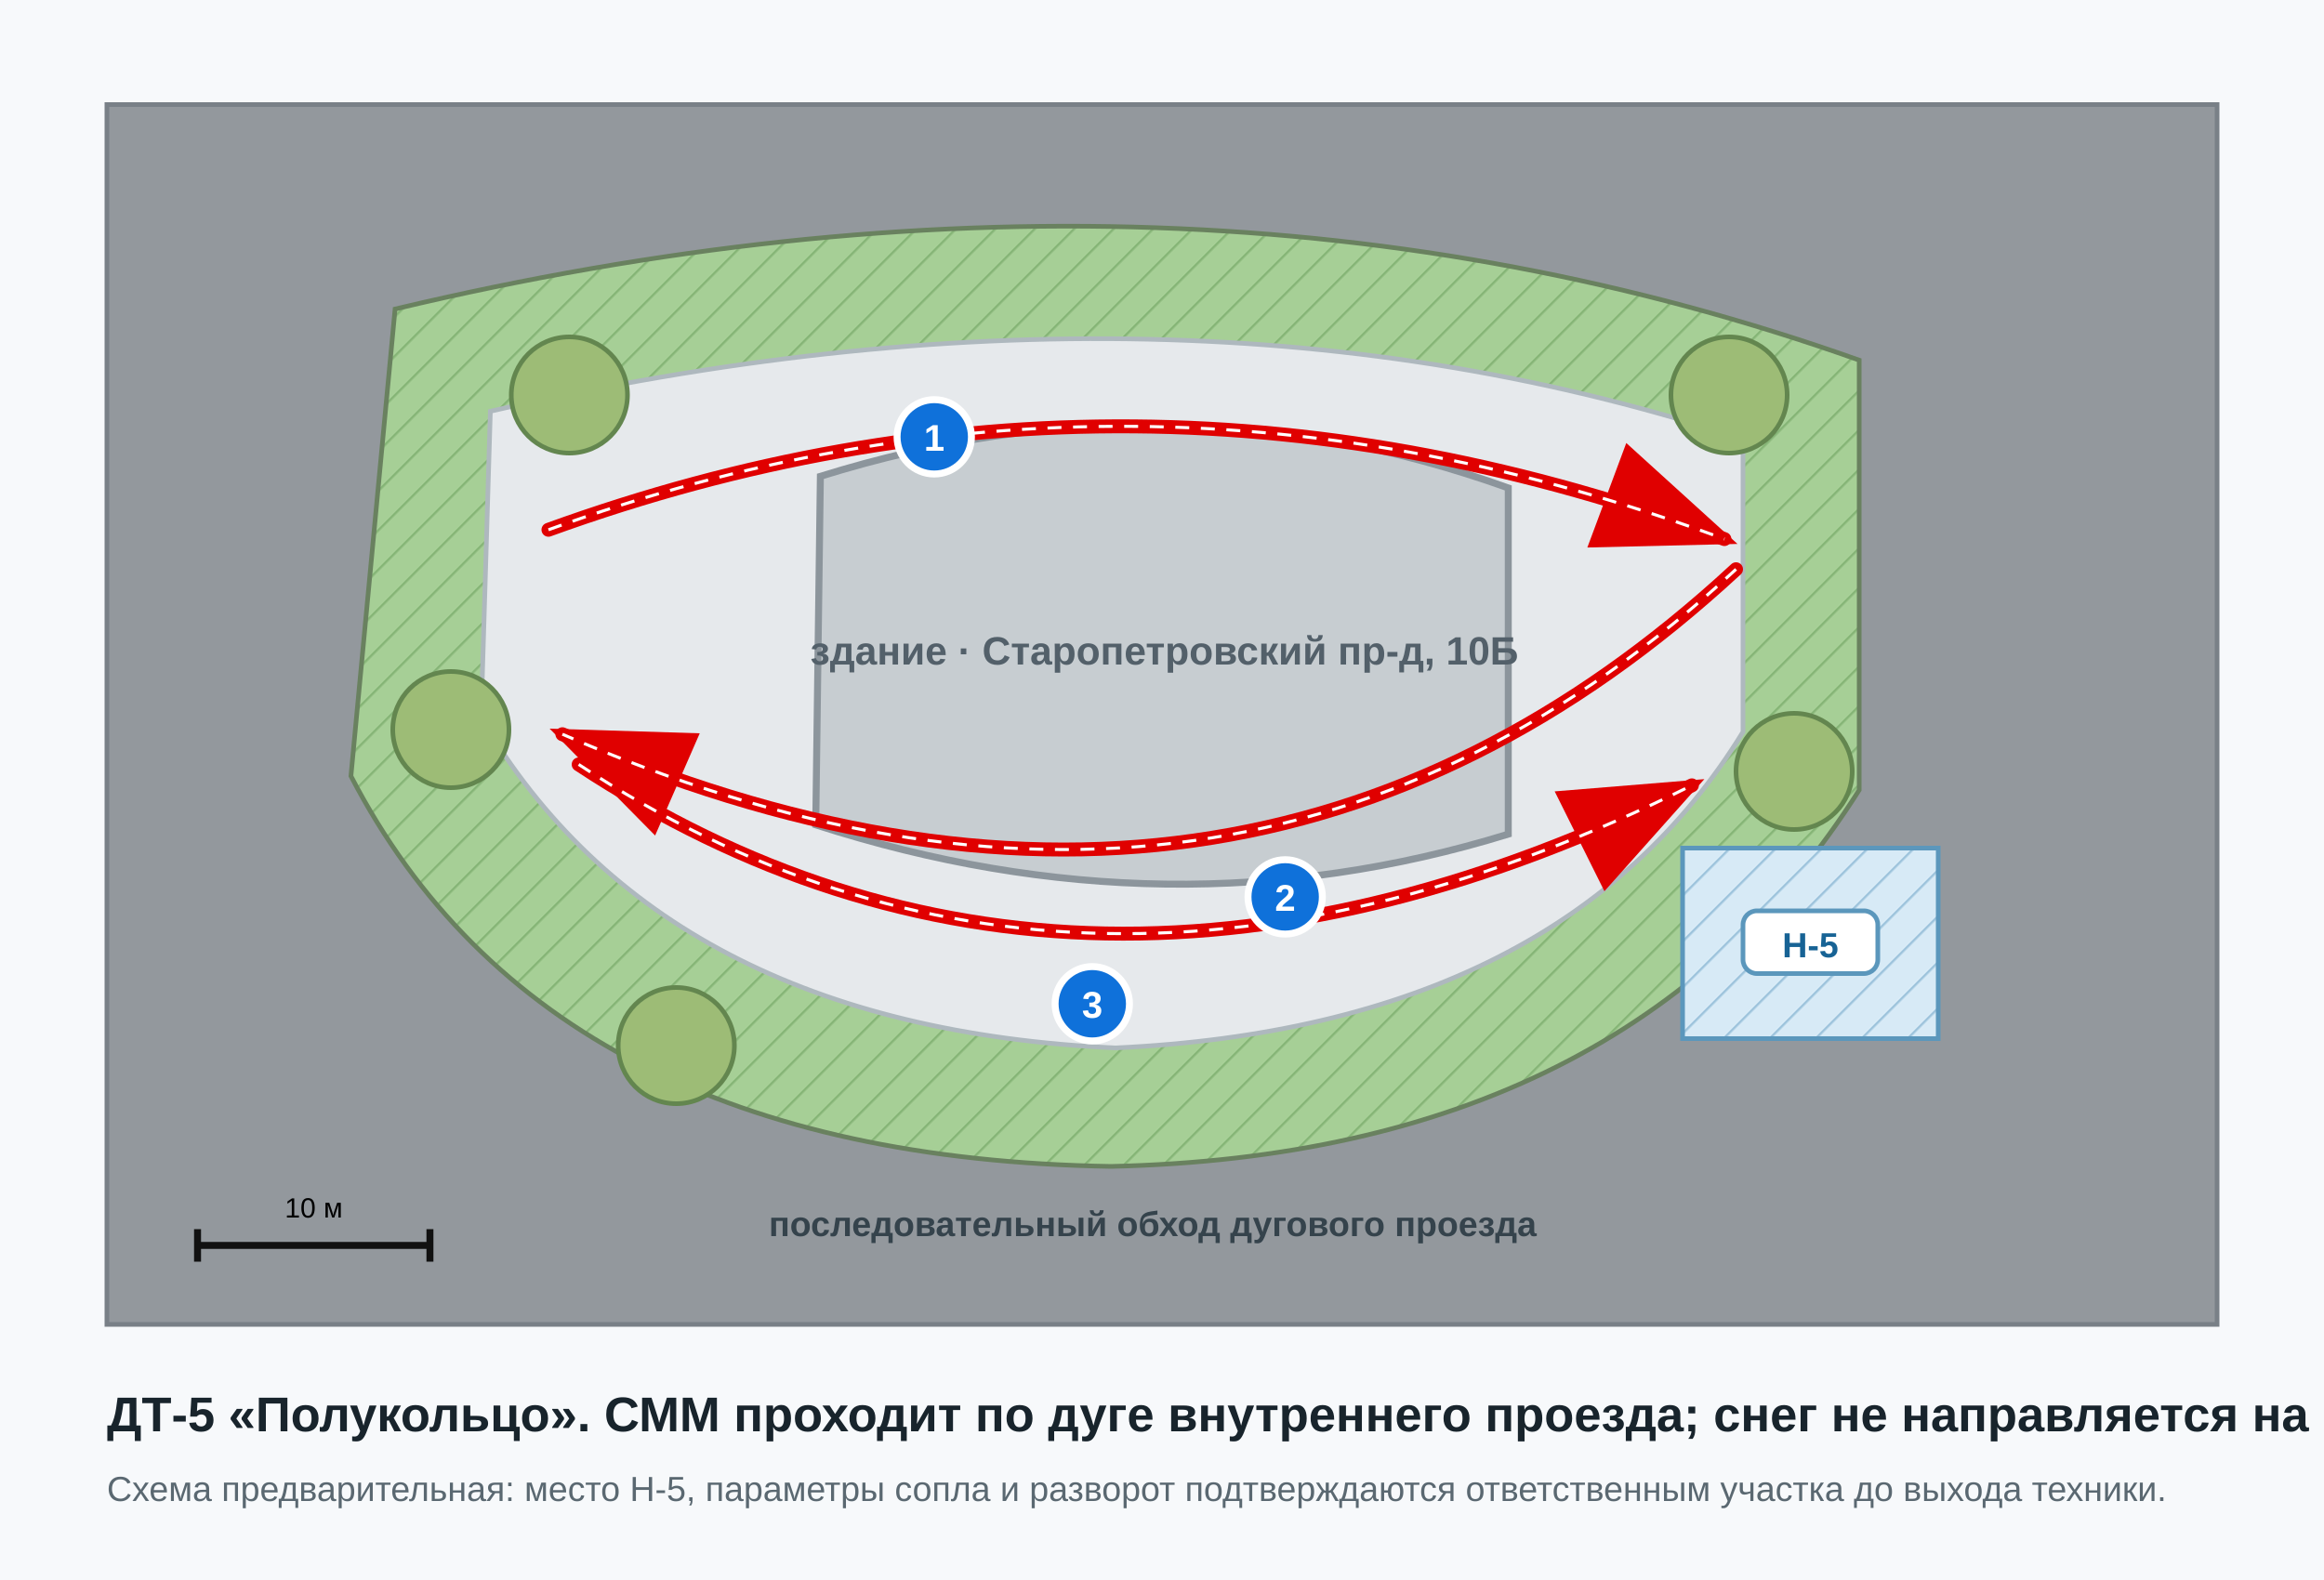
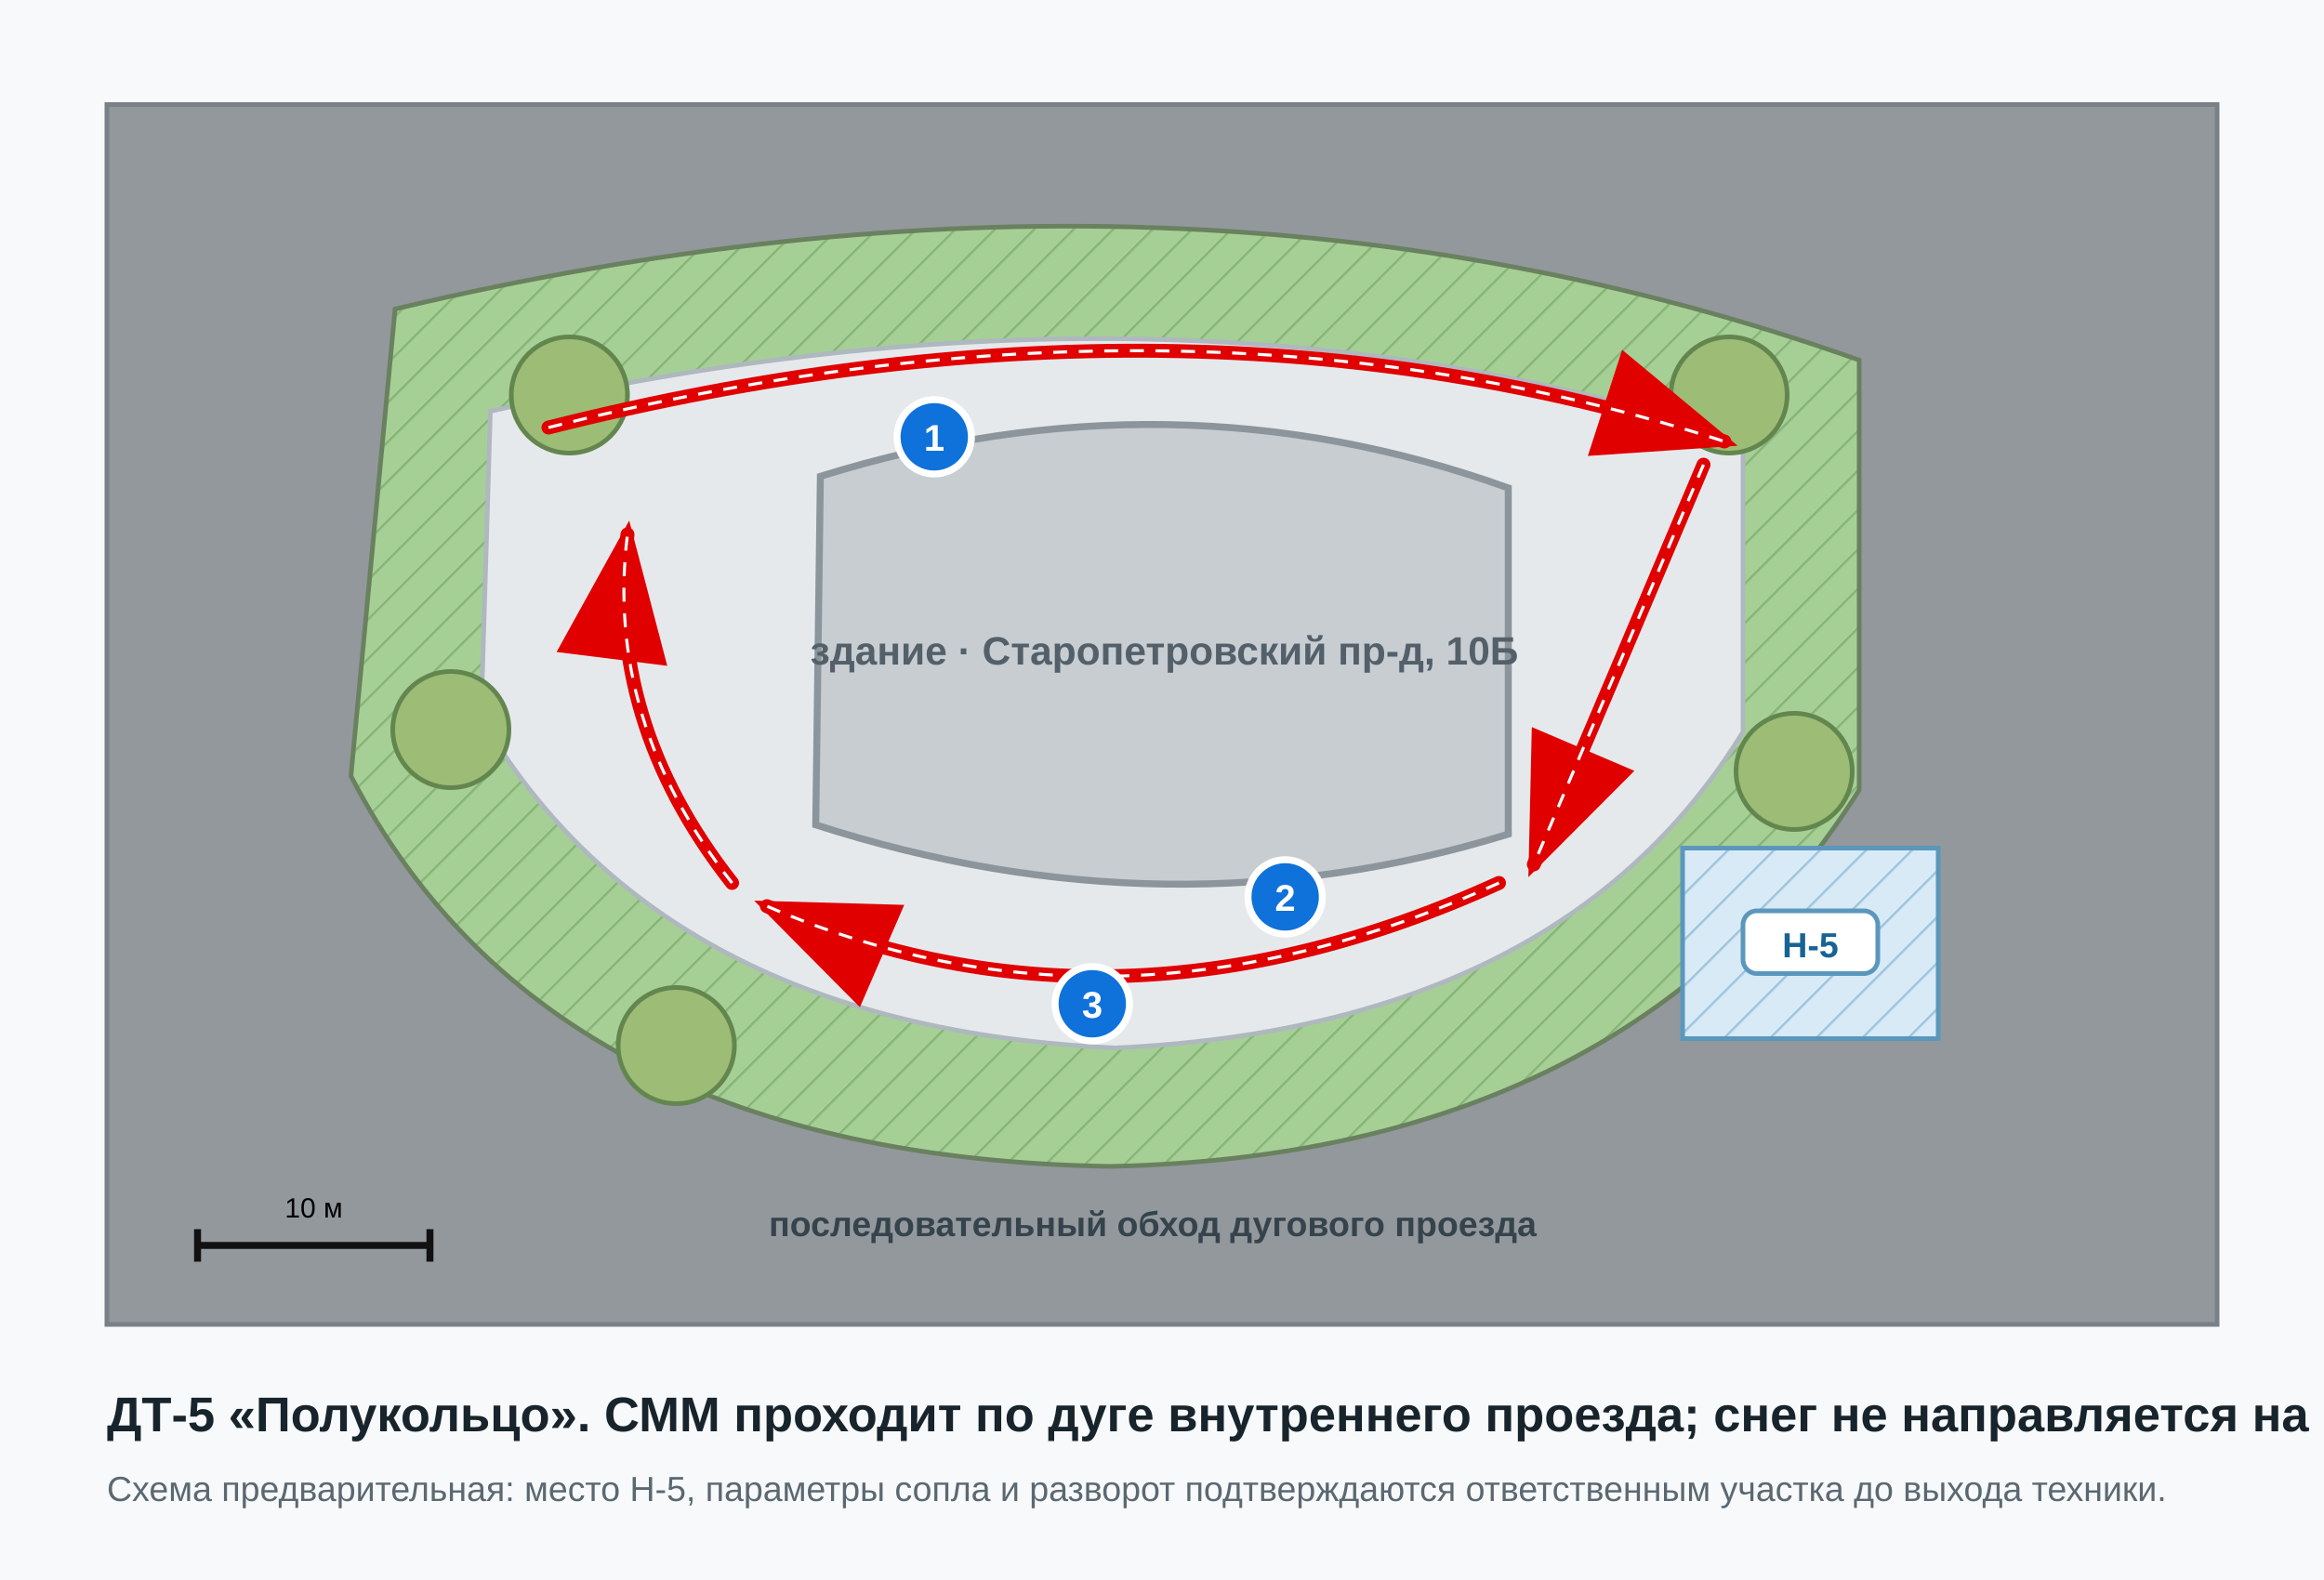
<svg xmlns="http://www.w3.org/2000/svg" width="1000" height="680" viewBox="0 0 1000 680">
  <defs>
    <marker id="r" markerWidth="12" markerHeight="12" refX="9" refY="4" orient="auto">
      <path d="M0 0L0 8L10 4z" fill="#e00000" />
    </marker>
    <pattern id="g" width="12" height="12" patternUnits="userSpaceOnUse" patternTransform="rotate(45)">
      <rect width="12" height="12" fill="#a6cf96" />
      <path d="M0 0V12" stroke="#87b678" stroke-width="2" />
    </pattern>
    <pattern id="s" width="14" height="14" patternUnits="userSpaceOnUse" patternTransform="rotate(45)">
      <rect width="14" height="14" fill="#d7eaf6" />
      <path d="M0 0V14" stroke="#a0c5dd" stroke-width="2" />
    </pattern>
  </defs>
  <rect width="1000" height="680" fill="#f7f9fb" />
  <rect x="46" y="45" width="908" height="525" fill="#93989d" stroke="#798087" stroke-width="2" />
  <path d="M170 133 Q510 52 800 155 L800 340 Q701 497 478 502 Q236 498 151 334 Z" fill="url(#g)" stroke="#69815f" stroke-width="2" />
  <path d="M211 177 Q508 109 750 189 L750 315 Q672 442 480 451 Q285 442 207 309 Z" fill="#e6e9ec" stroke="#aeb8be" stroke-width="2" />
  <path d="M353 205 Q504 158 649 210 L649 359 Q503 404 351 355 Z" fill="#c7cdd1" stroke="#8c959c" stroke-width="3" />
  <text x="501" y="286" text-anchor="middle" font-family="Arial" font-size="17" font-weight="700" fill="#53606a">здание · Старопетровский пр-д, 10Б</text>
  <rect x="724" y="365" width="110" height="82" fill="url(#s)" stroke="#5b97bc" stroke-width="2" />
  <rect x="750" y="392" width="58" height="27" rx="6" fill="#fff" stroke="#5b97bc" stroke-width="2" />
  <text x="779" y="412" text-anchor="middle" font-family="Arial" font-size="15" font-weight="700" fill="#176395">Н-5</text>
  <g fill="#9dbc76" stroke="#63864f" stroke-width="2">
    <circle cx="245" cy="170" r="25" />
    <circle cx="744" cy="170" r="25" />
    <circle cx="194" cy="314" r="25" />
    <circle cx="772" cy="332" r="25" />
    <circle cx="291" cy="450" r="25" />
  </g>
  <g fill="none" stroke="#e00000" stroke-width="6" stroke-linecap="round">
-     <path d="M236 228 Q487 137 742 232" marker-end="url(#r)" />
-     <path d="M747 245 Q533 443 242 316" marker-end="url(#r)" />
-     <path d="M249 329 Q463 470 728 338" marker-end="url(#r)" />
+     <path d="M236 184 Q510 115 742 190" marker-end="url(#r)" />
+     <path d="M733 200 Q695 290 660 372" marker-end="url(#r)" />
+     <path d="M645 380 Q480 455 330 390" marker-end="url(#r)" />
+     <path d="M315 380 Q260 310 270 230" marker-end="url(#r)" />
  </g>
  <g fill="none" stroke="#fff" stroke-width="1.3" stroke-dasharray="6 5">
-     <path d="M236 228 Q487 137 742 232" />
-     <path d="M747 245 Q533 443 242 316" />
-     <path d="M249 329 Q463 470 728 338" />
+     <path d="M236 184 Q510 115 742 190" />
+     <path d="M733 200 Q695 290 660 372" />
+     <path d="M645 380 Q480 455 330 390" />
+     <path d="M315 380 Q260 310 270 230" />
  </g>
  <g font-family="Arial" font-size="16" font-weight="700" text-anchor="middle">
    <circle cx="402" cy="188" r="16" fill="#0f71da" stroke="#fff" stroke-width="3" />
    <text x="402" y="194" fill="#fff">1</text>
    <circle cx="553" cy="386" r="16" fill="#0f71da" stroke="#fff" stroke-width="3" />
    <text x="553" y="392" fill="#fff">2</text>
    <circle cx="470" cy="432" r="16" fill="#0f71da" stroke="#fff" stroke-width="3" />
    <text x="470" y="438" fill="#fff">3</text>
  </g>
  <text x="496" y="532" text-anchor="middle" font-family="Arial" font-size="15" font-weight="700" fill="#35434c">последовательный обход дугового проезда</text>
  <path d="M85 536H185M85 529V543M185 529V543" stroke="#111" stroke-width="3" />
  <text x="135" y="524" text-anchor="middle" font-family="Arial" font-size="12">10 м</text>
  <text x="46" y="616" font-family="Arial" font-size="21" font-weight="700" fill="#18242c">ДТ-5 «Полукольцо». СММ проходит по дуге внутреннего проезда; снег не направляется на посадки.</text>
  <text x="46" y="646" font-family="Arial" font-size="15" fill="#5a6871">Схема предварительная: место Н-5, параметры сопла и разворот подтверждаются ответственным участка до выхода техники.</text>
</svg>
